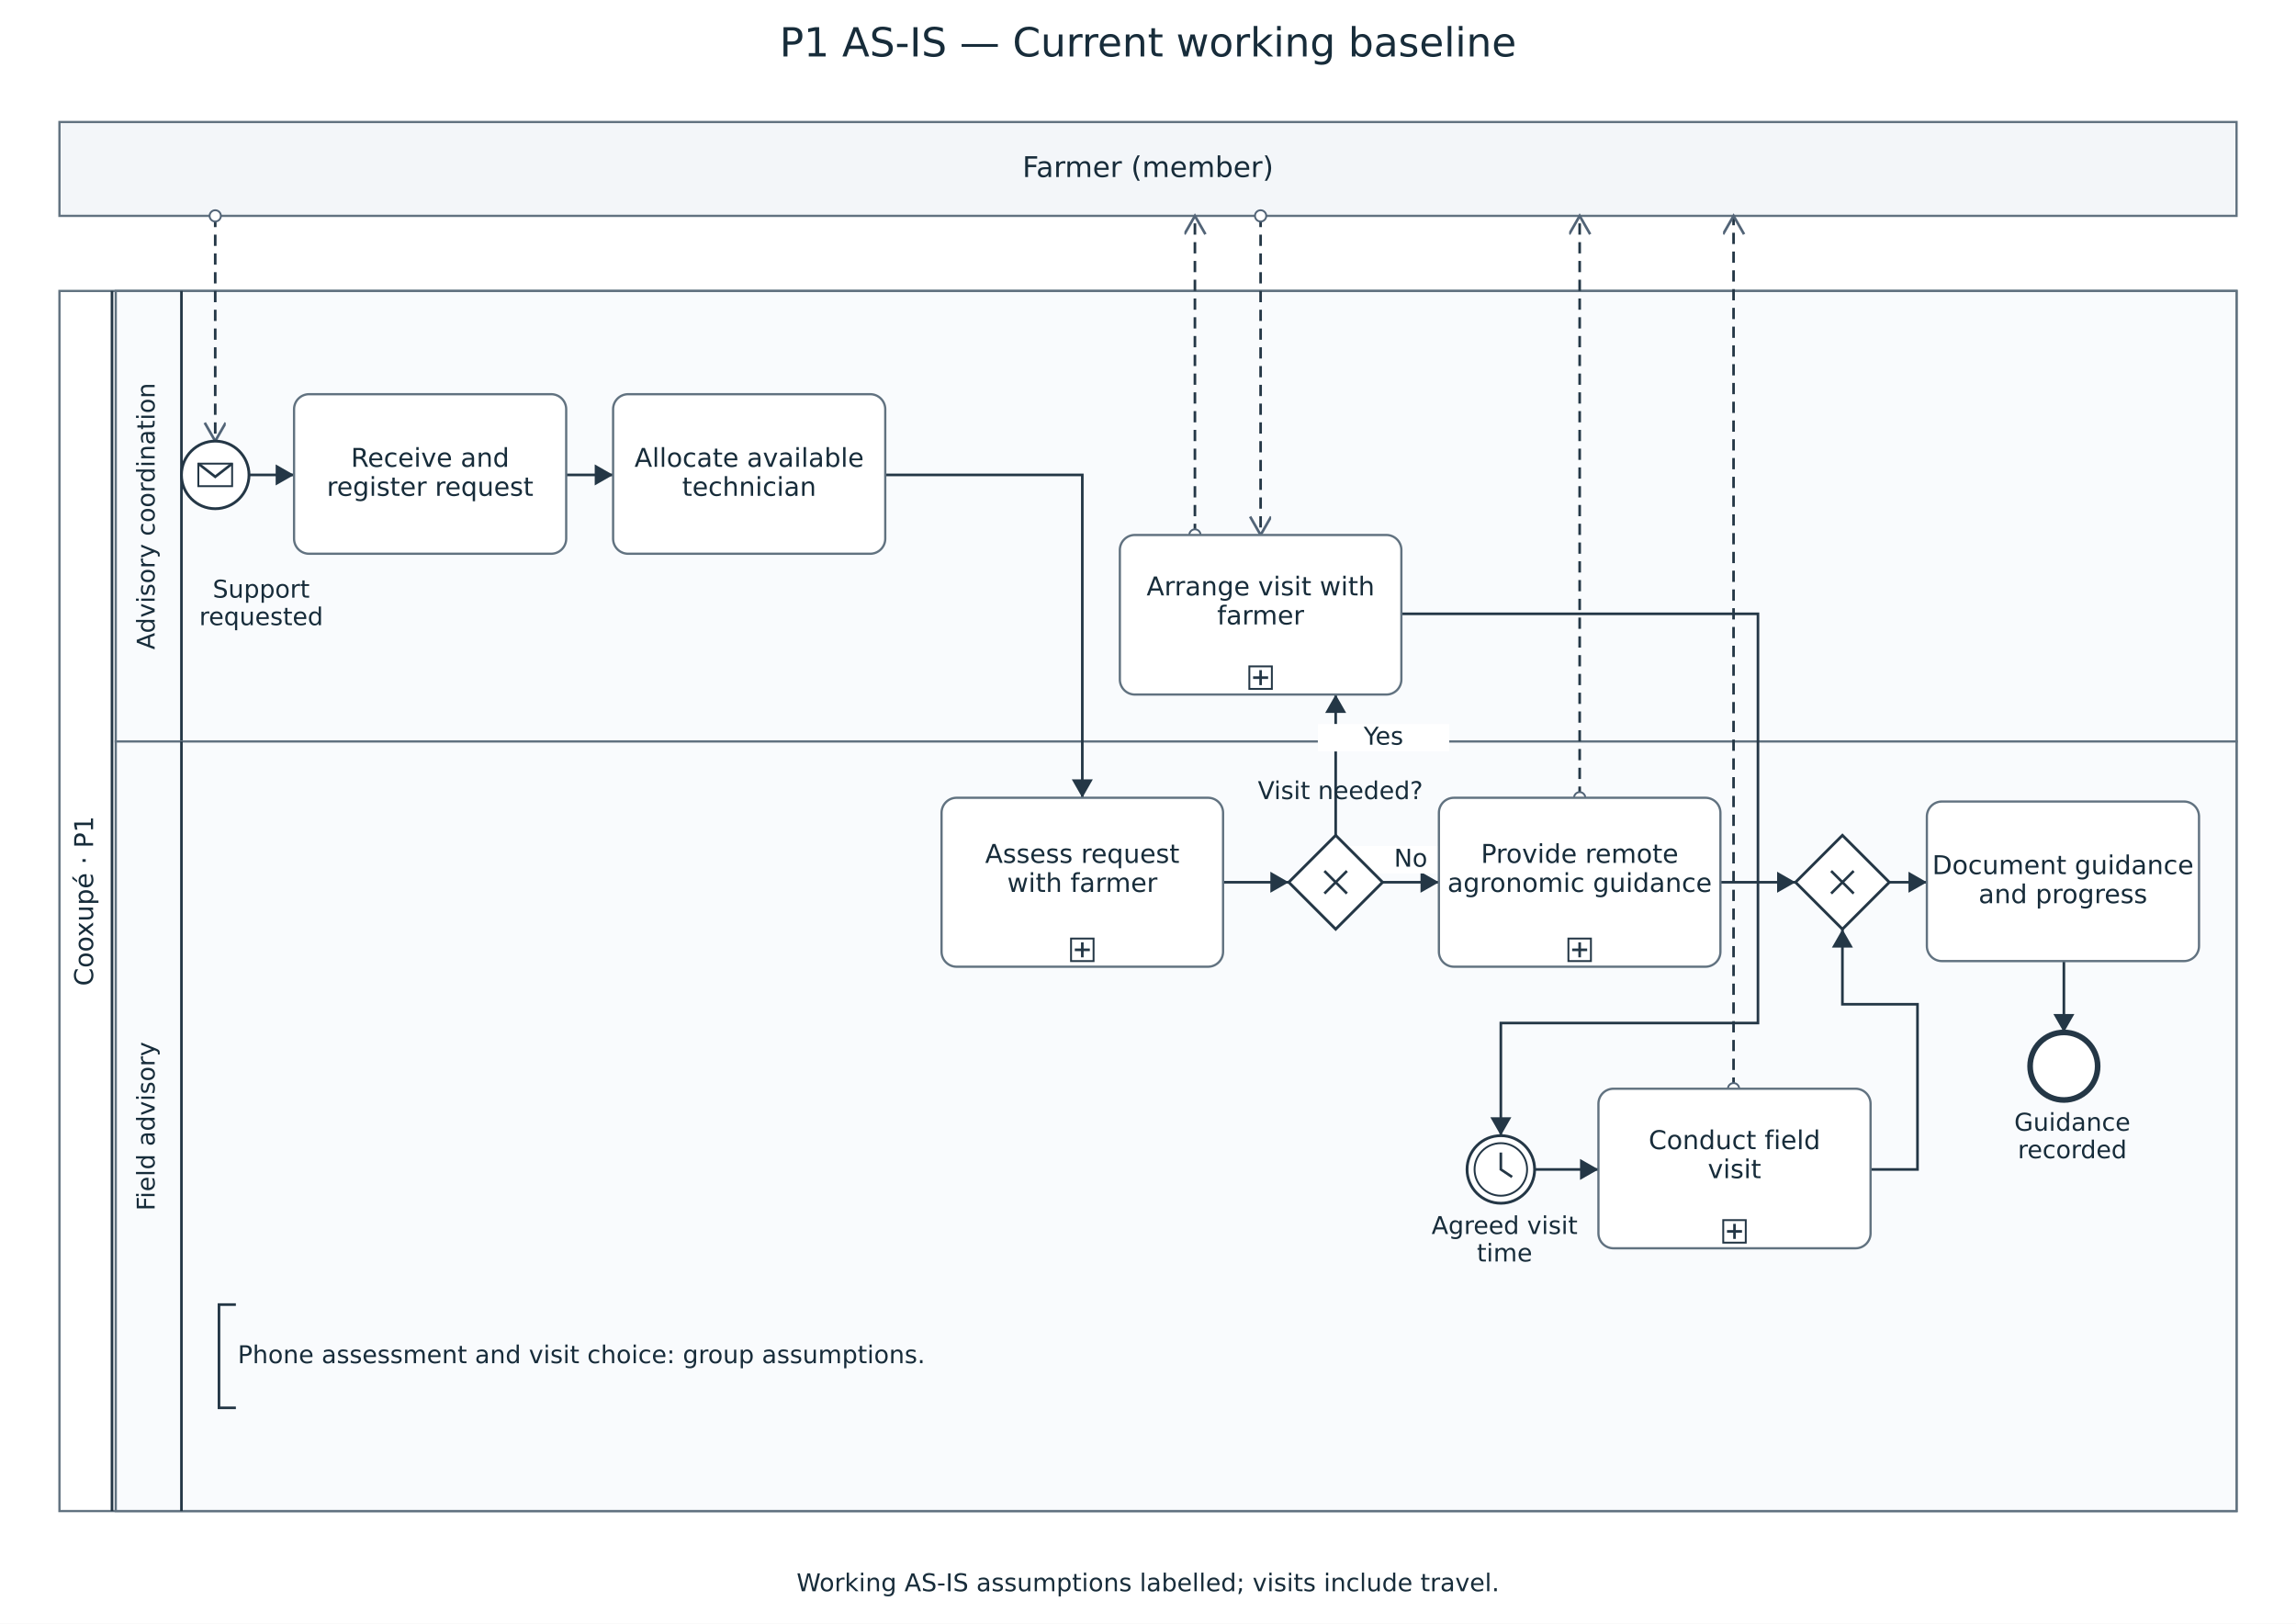
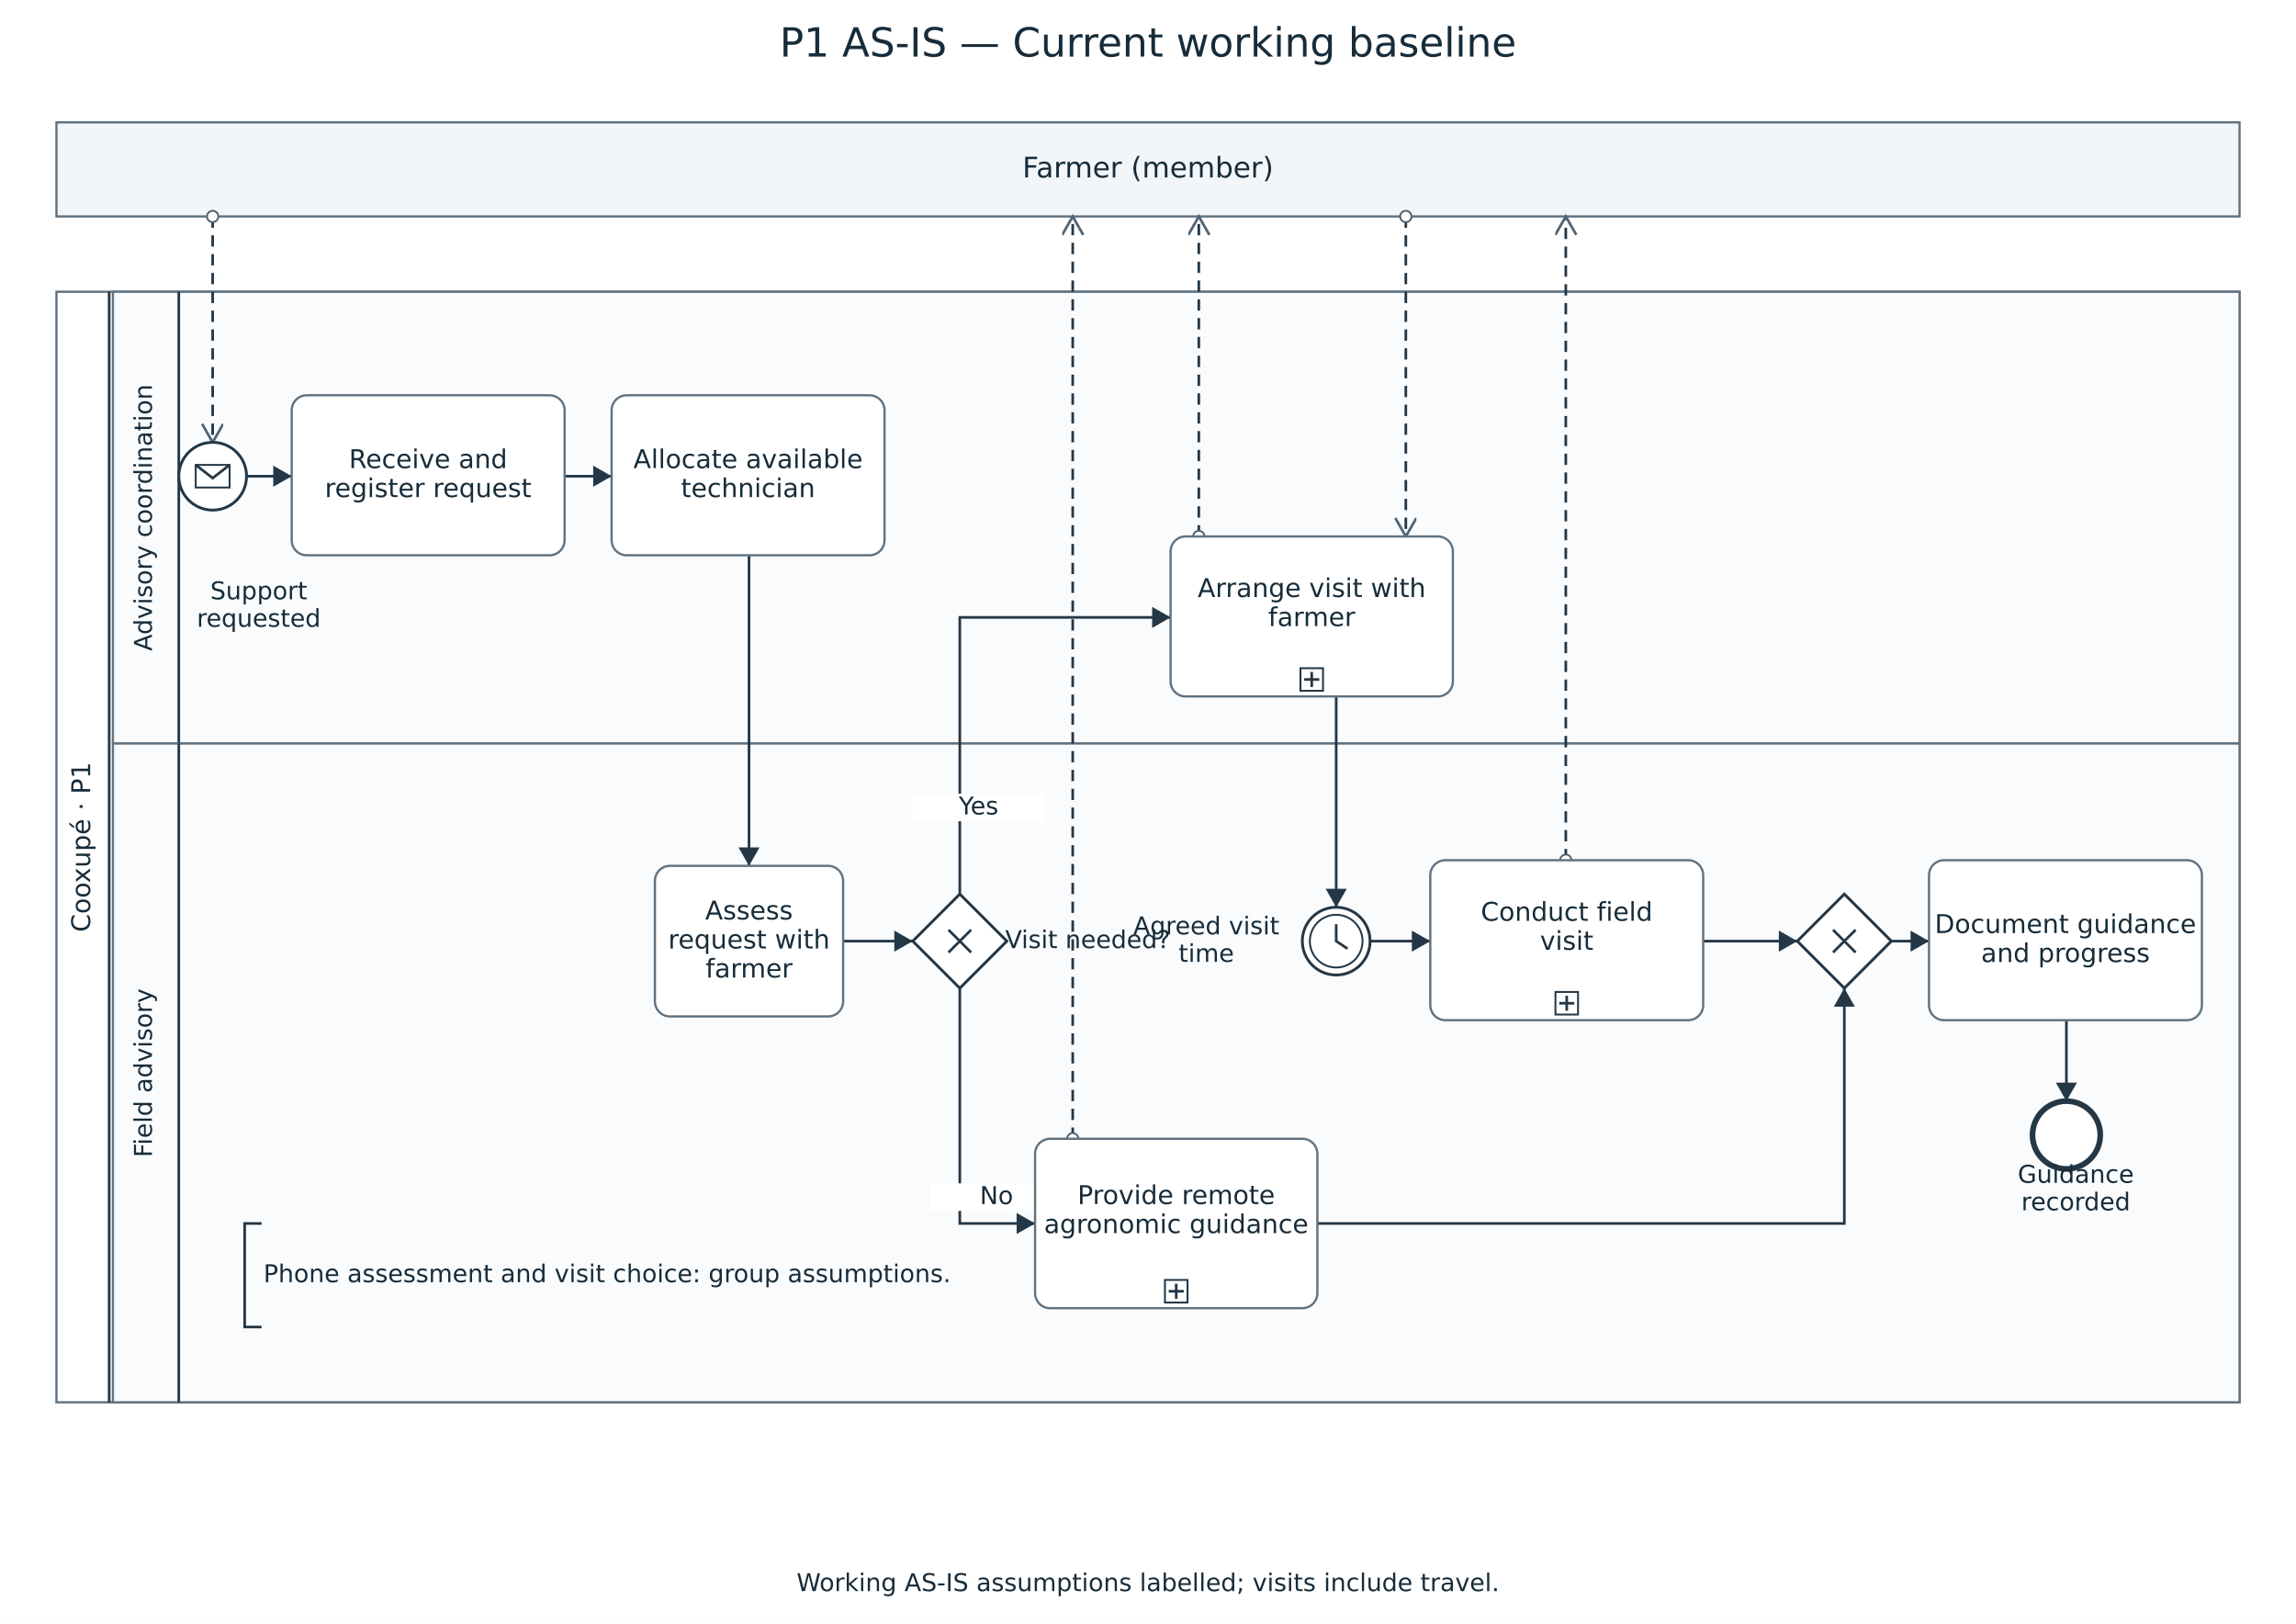
- <svg xmlns="http://www.w3.org/2000/svg" width="297mm" height="210mm" viewBox="0 0 1223.357 865.0">
+ <svg xmlns="http://www.w3.org/2000/svg" width="297mm" height="210mm" viewBox="0 0 1220.0 862.626">
  <defs>
    <marker id="arrow" markerWidth="8" markerHeight="8" refX="7" refY="4" orient="auto">
      <path d="M0,0 L7,4 L0,8 Z" fill="#243746" />
    </marker>
    <marker id="message" markerWidth="9" markerHeight="9" refX="8" refY="4" orient="auto">
      <path d="M1,0 L8,4 L1,8" fill="none" stroke="#526477" />
    </marker>
  </defs>
-   <rect width="1223.357" height="865.0" fill="white" />
-   <text x="611.679" y="24.0" text-anchor="middle" dominant-baseline="middle" font-family="DejaVu Sans,sans-serif" font-size="21.397" fill="#172c3a">P1 AS-IS — Current working baseline</text>
-   <g transform="translate(11.67857,45.0)">
+   <rect width="1220.0" height="862.626" fill="white" />
+   <text x="610.0" y="24.0" text-anchor="middle" dominant-baseline="middle" font-family="DejaVu Sans,sans-serif" font-size="21.338" fill="#172c3a">P1 AS-IS — Current working baseline</text>
+   <g transform="translate(10.0,45.0)">
    <rect x="20.0" y="20.0" width="1160.0" height="50.0" rx="0" fill="#f3f6f9" stroke="#617280" stroke-width="1.2" />
-     <text x="600.0" y="45.0" text-anchor="middle" dominant-baseline="middle" font-family="DejaVu Sans,sans-serif" font-size="15.185" fill="#172c3a">Farmer (member)</text>
-     <rect x="20.0" y="110.0" width="1160.0" height="650.0" rx="0" fill="#fff" stroke="#617280" stroke-width="1.2" />
-     <path d="M48.0,110.0 L48.0,760.0" fill="none" stroke="#243746" stroke-width="1.4" />
-     <g transform="translate(34.0,435.0) rotate(-90)">
-       <text x="0" y="0.0" text-anchor="middle" dominant-baseline="middle" font-family="DejaVu Sans,sans-serif" font-size="13.805" fill="#172c3a">Cooxupé · P1</text>
+     <text x="600.0" y="45.0" text-anchor="middle" dominant-baseline="middle" font-family="DejaVu Sans,sans-serif" font-size="15.143" fill="#172c3a">Farmer (member)</text>
+     <rect x="20.0" y="110.0" width="1160.0" height="590.0" rx="0" fill="#fff" stroke="#617280" stroke-width="1.2" />
+     <path d="M48.0,110.0 L48.0,700.0" fill="none" stroke="#243746" stroke-width="1.4" />
+     <g transform="translate(34.0,405.0) rotate(-90)">
+       <text x="0" y="0.0" text-anchor="middle" dominant-baseline="middle" font-family="DejaVu Sans,sans-serif" font-size="13.767" fill="#172c3a">Cooxupé · P1</text>
    </g>
    <rect x="50.0" y="110.0" width="1130.0" height="240.0" rx="0" fill="#f9fbfd" stroke="#617280" stroke-width="1.2" />
    <path d="M85.0,110.0 L85.0,350.0" fill="none" stroke="#243746" stroke-width="1.4" />
    <g transform="translate(67.0,230.0) rotate(-90)">
-       <text x="0" y="0.0" text-anchor="middle" dominant-baseline="middle" font-family="DejaVu Sans,sans-serif" font-size="13.078" fill="#172c3a">Advisory coordination</text>
+       <text x="0" y="0.0" text-anchor="middle" dominant-baseline="middle" font-family="DejaVu Sans,sans-serif" font-size="13.042" fill="#172c3a">Advisory coordination</text>
    </g>
-     <rect x="50.0" y="350.0" width="1130.0" height="410.0" rx="0" fill="#f9fbfd" stroke="#617280" stroke-width="1.2" />
-     <path d="M85.0,350.0 L85.0,760.0" fill="none" stroke="#243746" stroke-width="1.4" />
-     <g transform="translate(67.0,555.0) rotate(-90)">
-       <text x="0" y="0.0" text-anchor="middle" dominant-baseline="middle" font-family="DejaVu Sans,sans-serif" font-size="13.078" fill="#172c3a">Field advisory</text>
+     <rect x="50.0" y="350.0" width="1130.0" height="350.0" rx="0" fill="#f9fbfd" stroke="#617280" stroke-width="1.2" />
+     <path d="M85.0,350.0 L85.0,700.0" fill="none" stroke="#243746" stroke-width="1.4" />
+     <g transform="translate(67.0,525.0) rotate(-90)">
+       <text x="0" y="0.0" text-anchor="middle" dominant-baseline="middle" font-family="DejaVu Sans,sans-serif" font-size="13.042" fill="#172c3a">Field advisory</text>
    </g>
    <path d="M121.0,208.0 L145.0,208.0" fill="none" stroke="#243746" stroke-width="1.4" marker-end="url(#arrow)" />
    <path d="M290.0,208.0 L315.0,208.0" fill="none" stroke="#243746" stroke-width="1.4" marker-end="url(#arrow)" />
-     <path d="M460.0,208.0 L565.0,208.0 L565.0,380.0" fill="none" stroke="#243746" stroke-width="1.4" marker-end="url(#arrow)" />
-     <path d="M640.0,425.0 L675.0,425.0" fill="none" stroke="#243746" stroke-width="1.4" marker-end="url(#arrow)" />
-     <path d="M725.0,425.0 L755.0,425.0" fill="none" stroke="#243746" stroke-width="1.4" marker-end="url(#arrow)" />
-     <rect x="705.0" y="405.676" width="70" height="14.647" fill="white" />
-     <text x="740.0" y="413.0" text-anchor="middle" dominant-baseline="middle" font-family="DejaVu Sans,sans-serif" font-size="13.078" fill="#172c3a">No</text>
-     <path d="M700.0,400.0 L700.0,325.0" fill="none" stroke="#243746" stroke-width="1.4" marker-end="url(#arrow)" />
-     <rect x="690.5" y="340.676" width="70" height="14.647" fill="white" />
-     <text x="725.5" y="348.0" text-anchor="middle" dominant-baseline="middle" font-family="DejaVu Sans,sans-serif" font-size="13.078" fill="#172c3a">Yes</text>
-     <path d="M735.0,282.0 L925.0,282.0 L925.0,500.0 L788.0,500.0 L788.0,560.0" fill="none" stroke="#243746" stroke-width="1.4" marker-end="url(#arrow)" />
-     <path d="M806.0,578.0 L840.0,578.0" fill="none" stroke="#243746" stroke-width="1.4" marker-end="url(#arrow)" />
-     <path d="M985.0,578.0 L1010.0,578.0 L1010.0,490.0 L970.0,490.0 L970.0,450.0" fill="none" stroke="#243746" stroke-width="1.4" marker-end="url(#arrow)" />
-     <path d="M905.0,425.0 L945.0,425.0" fill="none" stroke="#243746" stroke-width="1.4" marker-end="url(#arrow)" />
-     <path d="M995.0,425.0 L1015.0,425.0" fill="none" stroke="#243746" stroke-width="1.4" marker-end="url(#arrow)" />
-     <path d="M1088.0,467.0 L1088.0,505.0" fill="none" stroke="#243746" stroke-width="1.4" marker-end="url(#arrow)" />
+     <path d="M700.0,325.0 L700.0,437.0" fill="none" stroke="#243746" stroke-width="1.4" marker-end="url(#arrow)" />
+     <path d="M388.0,250.0 L388.0,415.0" fill="none" stroke="#243746" stroke-width="1.4" marker-end="url(#arrow)" />
+     <path d="M500.0,430.0 L500.0,283.0 L612.0,283.0" fill="none" stroke="#243746" stroke-width="1.4" marker-end="url(#arrow)" />
+     <rect x="475.0" y="376.696" width="70" height="14.607" fill="white" />
+     <text x="510.0" y="384.0" text-anchor="middle" dominant-baseline="middle" font-family="DejaVu Sans,sans-serif" font-size="13.042" fill="#172c3a">Yes</text>
+     <path d="M690.0,605.0 L970.0,605.0 L970.0,480.0" fill="none" stroke="#243746" stroke-width="1.4" marker-end="url(#arrow)" />
+     <path d="M895.0,455.0 L945.0,455.0" fill="none" stroke="#243746" stroke-width="1.4" marker-end="url(#arrow)" />
+     <path d="M995.0,455.0 L1015.0,455.0" fill="none" stroke="#243746" stroke-width="1.4" marker-end="url(#arrow)" />
+     <path d="M1088.0,497.0 L1088.0,540.0" fill="none" stroke="#243746" stroke-width="1.4" marker-end="url(#arrow)" />
+     <path d="M718.0,455.0 L750.0,455.0" fill="none" stroke="#243746" stroke-width="1.4" marker-end="url(#arrow)" />
+     <path d="M438.0,455.0 L475.0,455.0" fill="none" stroke="#243746" stroke-width="1.4" marker-end="url(#arrow)" />
+     <path d="M500.0,480.0 L500.0,605.0 L540.0,605.0" fill="none" stroke="#243746" stroke-width="1.4" marker-end="url(#arrow)" />
+     <rect x="484.5" y="583.696" width="70" height="14.607" fill="white" />
+     <text x="519.5" y="591.0" text-anchor="middle" dominant-baseline="middle" font-family="DejaVu Sans,sans-serif" font-size="13.042" fill="#172c3a">No</text>
    <path d="M103.0,70.0 L103.0,190.0" fill="none" stroke="#243746" stroke-width="1.4" stroke-dasharray="6 4" marker-end="url(#message)" />
    <circle cx="103.0" cy="70.0" r="3" fill="white" stroke="#526477" />
-     <path d="M830.0,380.0 L830.0,70.0" fill="none" stroke="#243746" stroke-width="1.4" stroke-dasharray="6 4" marker-end="url(#message)" />
-     <circle cx="830.0" cy="380.0" r="3" fill="white" stroke="#526477" />
-     <path d="M625.0,240.0 L625.0,70.0" fill="none" stroke="#243746" stroke-width="1.4" stroke-dasharray="6 4" marker-end="url(#message)" />
-     <circle cx="625.0" cy="240.0" r="3" fill="white" stroke="#526477" />
-     <path d="M660.0,70.0 L660.0,240.0" fill="none" stroke="#243746" stroke-width="1.4" stroke-dasharray="6 4" marker-end="url(#message)" />
-     <circle cx="660.0" cy="70.0" r="3" fill="white" stroke="#526477" />
-     <path d="M912.0,535.0 L912.0,70.0" fill="none" stroke="#243746" stroke-width="1.4" stroke-dasharray="6 4" marker-end="url(#message)" />
-     <circle cx="912.0" cy="535.0" r="3" fill="white" stroke="#526477" />
+     <path d="M560.0,560.0 L560.0,70.0" fill="none" stroke="#243746" stroke-width="1.4" stroke-dasharray="6 4" marker-end="url(#message)" />
+     <circle cx="560.0" cy="560.0" r="3" fill="white" stroke="#526477" />
+     <path d="M627.0,240.0 L627.0,70.0" fill="none" stroke="#243746" stroke-width="1.4" stroke-dasharray="6 4" marker-end="url(#message)" />
+     <circle cx="627.0" cy="240.0" r="3" fill="white" stroke="#526477" />
+     <path d="M737.0,70.0 L737.0,240.0" fill="none" stroke="#243746" stroke-width="1.4" stroke-dasharray="6 4" marker-end="url(#message)" />
+     <circle cx="737.0" cy="70.0" r="3" fill="white" stroke="#526477" />
+     <path d="M822.0,412.0 L822.0,70.0" fill="none" stroke="#243746" stroke-width="1.4" stroke-dasharray="6 4" marker-end="url(#message)" />
+     <circle cx="822.0" cy="412.0" r="3" fill="white" stroke="#526477" />
    <circle cx="103.0" cy="208.0" r="18.0" fill="white" stroke="#243746" stroke-width="1.5" />
    <rect x="94.0" y="202.0" width="18" height="12" fill="white" stroke="#243746" />
    <path d="M94.0,202.0 L103.0,209.0 L112.0,202.0" fill="none" stroke="#243746" stroke-width="1.4" />
-     <text x="127.5" y="269.676" text-anchor="middle" dominant-baseline="middle" font-family="DejaVu Sans,sans-serif" font-size="13.078" fill="#172c3a">Support</text>
-     <text x="127.5" y="284.324" text-anchor="middle" dominant-baseline="middle" font-family="DejaVu Sans,sans-serif" font-size="13.078" fill="#172c3a">requested</text>
+     <text x="127.5" y="269.696" text-anchor="middle" dominant-baseline="middle" font-family="DejaVu Sans,sans-serif" font-size="13.042" fill="#172c3a">Support</text>
+     <text x="127.5" y="284.304" text-anchor="middle" dominant-baseline="middle" font-family="DejaVu Sans,sans-serif" font-size="13.042" fill="#172c3a">requested</text>
    <rect x="145.0" y="165.0" width="145.0" height="85.0" rx="8" fill="#fff" stroke="#617280" stroke-width="1.2" />
-     <text x="217.5" y="199.769" text-anchor="middle" dominant-baseline="middle" font-family="DejaVu Sans,sans-serif" font-size="13.805" fill="#172c3a">Receive and</text>
-     <text x="217.5" y="215.231" text-anchor="middle" dominant-baseline="middle" font-family="DejaVu Sans,sans-serif" font-size="13.805" fill="#172c3a">register request</text>
+     <text x="217.5" y="199.791" text-anchor="middle" dominant-baseline="middle" font-family="DejaVu Sans,sans-serif" font-size="13.767" fill="#172c3a">Receive and</text>
+     <text x="217.5" y="215.209" text-anchor="middle" dominant-baseline="middle" font-family="DejaVu Sans,sans-serif" font-size="13.767" fill="#172c3a">register request</text>
+     <circle cx="1088.0" cy="558.0" r="18.0" fill="white" stroke="#243746" stroke-width="3" />
+     <text x="1093.0" y="579.696" text-anchor="middle" dominant-baseline="middle" font-family="DejaVu Sans,sans-serif" font-size="13.042" fill="#172c3a">Guidance</text>
+     <text x="1093.0" y="594.304" text-anchor="middle" dominant-baseline="middle" font-family="DejaVu Sans,sans-serif" font-size="13.042" fill="#172c3a">recorded</text>
+     <path d="M970.0,430.0 L995.0,455.0 L970.0,480.0 L945.0,455.0 Z" fill="white" stroke="#243746" stroke-width="1.5" />
+     <path d="M964.0,449.0 L976.0,461.0" fill="none" stroke="#243746" stroke-width="1.4" />
+     <path d="M976.0,449.0 L964.0,461.0" fill="none" stroke="#243746" stroke-width="1.4" />
+     <rect x="1015.0" y="412.0" width="145.0" height="85.0" rx="8" fill="#fff" stroke="#617280" stroke-width="1.2" />
+     <text x="1087.5" y="446.791" text-anchor="middle" dominant-baseline="middle" font-family="DejaVu Sans,sans-serif" font-size="13.767" fill="#172c3a">Document guidance</text>
+     <text x="1087.5" y="462.209" text-anchor="middle" dominant-baseline="middle" font-family="DejaVu Sans,sans-serif" font-size="13.767" fill="#172c3a">and progress</text>
    <rect x="315.0" y="165.0" width="145.0" height="85.0" rx="8" fill="#fff" stroke="#617280" stroke-width="1.2" />
-     <text x="387.5" y="199.769" text-anchor="middle" dominant-baseline="middle" font-family="DejaVu Sans,sans-serif" font-size="13.805" fill="#172c3a">Allocate available</text>
-     <text x="387.5" y="215.231" text-anchor="middle" dominant-baseline="middle" font-family="DejaVu Sans,sans-serif" font-size="13.805" fill="#172c3a">technician</text>
-     <rect x="490.0" y="380.0" width="150.0" height="90.0" rx="8" fill="#fff" stroke="#617280" stroke-width="1.2" />
-     <text x="565.0" y="410.769" text-anchor="middle" dominant-baseline="middle" font-family="DejaVu Sans,sans-serif" font-size="13.805" fill="#172c3a">Assess request</text>
-     <text x="565.0" y="426.231" text-anchor="middle" dominant-baseline="middle" font-family="DejaVu Sans,sans-serif" font-size="13.805" fill="#172c3a">with farmer</text>
-     <rect x="559.0" y="455.0" width="12" height="12" fill="white" stroke="#243746" />
-     <path d="M561.0,461.0 L569.0,461.0" fill="none" stroke="#243746" stroke-width="1.4" />
-     <path d="M565.0,457.0 L565.0,465.0" fill="none" stroke="#243746" stroke-width="1.4" />
-     <path d="M700.0,400.0 L725.0,425.0 L700.0,450.0 L675.0,425.0 Z" fill="white" stroke="#243746" stroke-width="1.5" />
-     <path d="M694.0,419.0 L706.0,431.0" fill="none" stroke="#243746" stroke-width="1.4" />
-     <path d="M706.0,419.0 L694.0,431.0" fill="none" stroke="#243746" stroke-width="1.4" />
-     <text x="702.5" y="377.0" text-anchor="middle" dominant-baseline="middle" font-family="DejaVu Sans,sans-serif" font-size="13.078" fill="#172c3a">Visit needed?</text>
-     <rect x="755.0" y="380.0" width="150.0" height="90.0" rx="8" fill="#fff" stroke="#617280" stroke-width="1.2" />
-     <text x="830.0" y="410.769" text-anchor="middle" dominant-baseline="middle" font-family="DejaVu Sans,sans-serif" font-size="13.805" fill="#172c3a">Provide remote</text>
-     <text x="830.0" y="426.231" text-anchor="middle" dominant-baseline="middle" font-family="DejaVu Sans,sans-serif" font-size="13.805" fill="#172c3a">agronomic guidance</text>
-     <rect x="824.0" y="455.0" width="12" height="12" fill="white" stroke="#243746" />
-     <path d="M826.0,461.0 L834.0,461.0" fill="none" stroke="#243746" stroke-width="1.4" />
-     <path d="M830.0,457.0 L830.0,465.0" fill="none" stroke="#243746" stroke-width="1.4" />
-     <path d="M970.0,400.0 L995.0,425.0 L970.0,450.0 L945.0,425.0 Z" fill="white" stroke="#243746" stroke-width="1.5" />
-     <path d="M964.0,419.0 L976.0,431.0" fill="none" stroke="#243746" stroke-width="1.4" />
-     <path d="M976.0,419.0 L964.0,431.0" fill="none" stroke="#243746" stroke-width="1.4" />
-     <rect x="1015.0" y="382.0" width="145.0" height="85.0" rx="8" fill="#fff" stroke="#617280" stroke-width="1.2" />
-     <text x="1087.5" y="416.769" text-anchor="middle" dominant-baseline="middle" font-family="DejaVu Sans,sans-serif" font-size="13.805" fill="#172c3a">Document guidance</text>
-     <text x="1087.5" y="432.231" text-anchor="middle" dominant-baseline="middle" font-family="DejaVu Sans,sans-serif" font-size="13.805" fill="#172c3a">and progress</text>
-     <circle cx="1088.0" cy="523.0" r="18.0" fill="white" stroke="#243746" stroke-width="3" />
-     <text x="1092.5" y="553.676" text-anchor="middle" dominant-baseline="middle" font-family="DejaVu Sans,sans-serif" font-size="13.078" fill="#172c3a">Guidance</text>
-     <text x="1092.5" y="568.324" text-anchor="middle" dominant-baseline="middle" font-family="DejaVu Sans,sans-serif" font-size="13.078" fill="#172c3a">recorded</text>
-     <rect x="585.0" y="240.0" width="150.0" height="85.0" rx="8" fill="#fff" stroke="#617280" stroke-width="1.2" />
-     <text x="660.0" y="268.269" text-anchor="middle" dominant-baseline="middle" font-family="DejaVu Sans,sans-serif" font-size="13.805" fill="#172c3a">Arrange visit with</text>
-     <text x="660.0" y="283.731" text-anchor="middle" dominant-baseline="middle" font-family="DejaVu Sans,sans-serif" font-size="13.805" fill="#172c3a">farmer</text>
-     <rect x="654.0" y="310.0" width="12" height="12" fill="white" stroke="#243746" />
-     <path d="M656.0,316.0 L664.0,316.0" fill="none" stroke="#243746" stroke-width="1.4" />
-     <path d="M660.0,312.0 L660.0,320.0" fill="none" stroke="#243746" stroke-width="1.4" />
-     <circle cx="788.0" cy="578.0" r="18.0" fill="white" stroke="#243746" stroke-width="1.5" />
-     <circle cx="788.0" cy="578.0" r="14.0" fill="none" stroke="#243746" />
-     <path d="M788.0,569.0 L788.0,578.0 L794.0,582.0" fill="none" stroke="#243746" stroke-width="1.4" />
-     <text x="790.0" y="608.676" text-anchor="middle" dominant-baseline="middle" font-family="DejaVu Sans,sans-serif" font-size="13.078" fill="#172c3a">Agreed visit</text>
-     <text x="790.0" y="623.324" text-anchor="middle" dominant-baseline="middle" font-family="DejaVu Sans,sans-serif" font-size="13.078" fill="#172c3a">time</text>
-     <rect x="840.0" y="535.0" width="145.0" height="85.0" rx="8" fill="#fff" stroke="#617280" stroke-width="1.2" />
-     <text x="912.5" y="563.269" text-anchor="middle" dominant-baseline="middle" font-family="DejaVu Sans,sans-serif" font-size="13.805" fill="#172c3a">Conduct field</text>
-     <text x="912.5" y="578.731" text-anchor="middle" dominant-baseline="middle" font-family="DejaVu Sans,sans-serif" font-size="13.805" fill="#172c3a">visit</text>
-     <rect x="906.5" y="605.0" width="12" height="12" fill="white" stroke="#243746" />
-     <path d="M908.5,611.0 L916.5,611.0" fill="none" stroke="#243746" stroke-width="1.4" />
-     <path d="M912.5,607.0 L912.5,615.0" fill="none" stroke="#243746" stroke-width="1.4" />
-     <path d="M114.0,650.0 L105.0,650.0 L105.0,705.0 L114.0,705.0" fill="none" stroke="#243746" stroke-width="1.4" />
-     <text x="115.0" y="677.5" text-anchor="start" dominant-baseline="middle" font-family="DejaVu Sans,sans-serif" font-size="13.078" fill="#172c3a">Phone assessment and visit choice: group assumptions.</text>
+     <text x="387.5" y="199.791" text-anchor="middle" dominant-baseline="middle" font-family="DejaVu Sans,sans-serif" font-size="13.767" fill="#172c3a">Allocate available</text>
+     <text x="387.5" y="215.209" text-anchor="middle" dominant-baseline="middle" font-family="DejaVu Sans,sans-serif" font-size="13.767" fill="#172c3a">technician</text>
+     <rect x="338.0" y="415.0" width="100.0" height="80.0" rx="8" fill="#fff" stroke="#617280" stroke-width="1.2" />
+     <text x="388.0" y="439.581" text-anchor="middle" dominant-baseline="middle" font-family="DejaVu Sans,sans-serif" font-size="13.767" fill="#172c3a">Assess</text>
+     <text x="388.0" y="455.0" text-anchor="middle" dominant-baseline="middle" font-family="DejaVu Sans,sans-serif" font-size="13.767" fill="#172c3a">request with</text>
+     <text x="388.0" y="470.419" text-anchor="middle" dominant-baseline="middle" font-family="DejaVu Sans,sans-serif" font-size="13.767" fill="#172c3a">farmer</text>
+     <circle cx="700.0" cy="455.0" r="18.0" fill="white" stroke="#243746" stroke-width="1.5" />
+     <circle cx="700.0" cy="455.0" r="14.0" fill="none" stroke="#243746" />
+     <path d="M700.0,446.0 L700.0,455.0 L706.0,459.0" fill="none" stroke="#243746" stroke-width="1.4" />
+     <text x="631.0" y="447.696" text-anchor="middle" dominant-baseline="middle" font-family="DejaVu Sans,sans-serif" font-size="13.042" fill="#172c3a">Agreed visit</text>
+     <text x="631.0" y="462.304" text-anchor="middle" dominant-baseline="middle" font-family="DejaVu Sans,sans-serif" font-size="13.042" fill="#172c3a">time</text>
+     <path d="M500.0,430.0 L525.0,455.0 L500.0,480.0 L475.0,455.0 Z" fill="white" stroke="#243746" stroke-width="1.5" />
+     <path d="M494.0,449.0 L506.0,461.0" fill="none" stroke="#243746" stroke-width="1.4" />
+     <path d="M506.0,449.0 L494.0,461.0" fill="none" stroke="#243746" stroke-width="1.4" />
+     <text x="568.0" y="455.0" text-anchor="middle" dominant-baseline="middle" font-family="DejaVu Sans,sans-serif" font-size="13.042" fill="#172c3a">Visit needed?</text>
+     <rect x="750.0" y="412.0" width="145.0" height="85.0" rx="8" fill="#fff" stroke="#617280" stroke-width="1.2" />
+     <text x="822.5" y="440.291" text-anchor="middle" dominant-baseline="middle" font-family="DejaVu Sans,sans-serif" font-size="13.767" fill="#172c3a">Conduct field</text>
+     <text x="822.5" y="455.709" text-anchor="middle" dominant-baseline="middle" font-family="DejaVu Sans,sans-serif" font-size="13.767" fill="#172c3a">visit</text>
+     <rect x="816.5" y="482.0" width="12" height="12" fill="white" stroke="#243746" />
+     <path d="M818.5,488.0 L826.5,488.0" fill="none" stroke="#243746" stroke-width="1.4" />
+     <path d="M822.5,484.0 L822.5,492.0" fill="none" stroke="#243746" stroke-width="1.4" />
+     <rect x="540.0" y="560.0" width="150.0" height="90.0" rx="8" fill="#fff" stroke="#617280" stroke-width="1.2" />
+     <text x="615.0" y="590.791" text-anchor="middle" dominant-baseline="middle" font-family="DejaVu Sans,sans-serif" font-size="13.767" fill="#172c3a">Provide remote</text>
+     <text x="615.0" y="606.209" text-anchor="middle" dominant-baseline="middle" font-family="DejaVu Sans,sans-serif" font-size="13.767" fill="#172c3a">agronomic guidance</text>
+     <rect x="609.0" y="635.0" width="12" height="12" fill="white" stroke="#243746" />
+     <path d="M611.0,641.0 L619.0,641.0" fill="none" stroke="#243746" stroke-width="1.4" />
+     <path d="M615.0,637.0 L615.0,645.0" fill="none" stroke="#243746" stroke-width="1.4" />
+     <rect x="612.0" y="240.0" width="150.0" height="85.0" rx="8" fill="#fff" stroke="#617280" stroke-width="1.2" />
+     <text x="687.0" y="268.291" text-anchor="middle" dominant-baseline="middle" font-family="DejaVu Sans,sans-serif" font-size="13.767" fill="#172c3a">Arrange visit with</text>
+     <text x="687.0" y="283.709" text-anchor="middle" dominant-baseline="middle" font-family="DejaVu Sans,sans-serif" font-size="13.767" fill="#172c3a">farmer</text>
+     <rect x="681.0" y="310.0" width="12" height="12" fill="white" stroke="#243746" />
+     <path d="M683.0,316.0 L691.0,316.0" fill="none" stroke="#243746" stroke-width="1.4" />
+     <path d="M687.0,312.0 L687.0,320.0" fill="none" stroke="#243746" stroke-width="1.4" />
+     <path d="M129.0,605.0 L120.0,605.0 L120.0,660.0 L129.0,660.0" fill="none" stroke="#243746" stroke-width="1.4" />
+     <text x="130.0" y="632.5" text-anchor="start" dominant-baseline="middle" font-family="DejaVu Sans,sans-serif" font-size="13.042" fill="#172c3a">Phone assessment and visit choice: group assumptions.</text>
  </g>
-   <text x="611.679" y="844.0" text-anchor="middle" dominant-baseline="middle" font-family="DejaVu Sans,sans-serif" font-size="13.078" fill="#172c3a">Working AS-IS assumptions labelled; visits include travel.</text>
+   <text x="610.0" y="841.626" text-anchor="middle" dominant-baseline="middle" font-family="DejaVu Sans,sans-serif" font-size="13.042" fill="#172c3a">Working AS-IS assumptions labelled; visits include travel.</text>
</svg>
